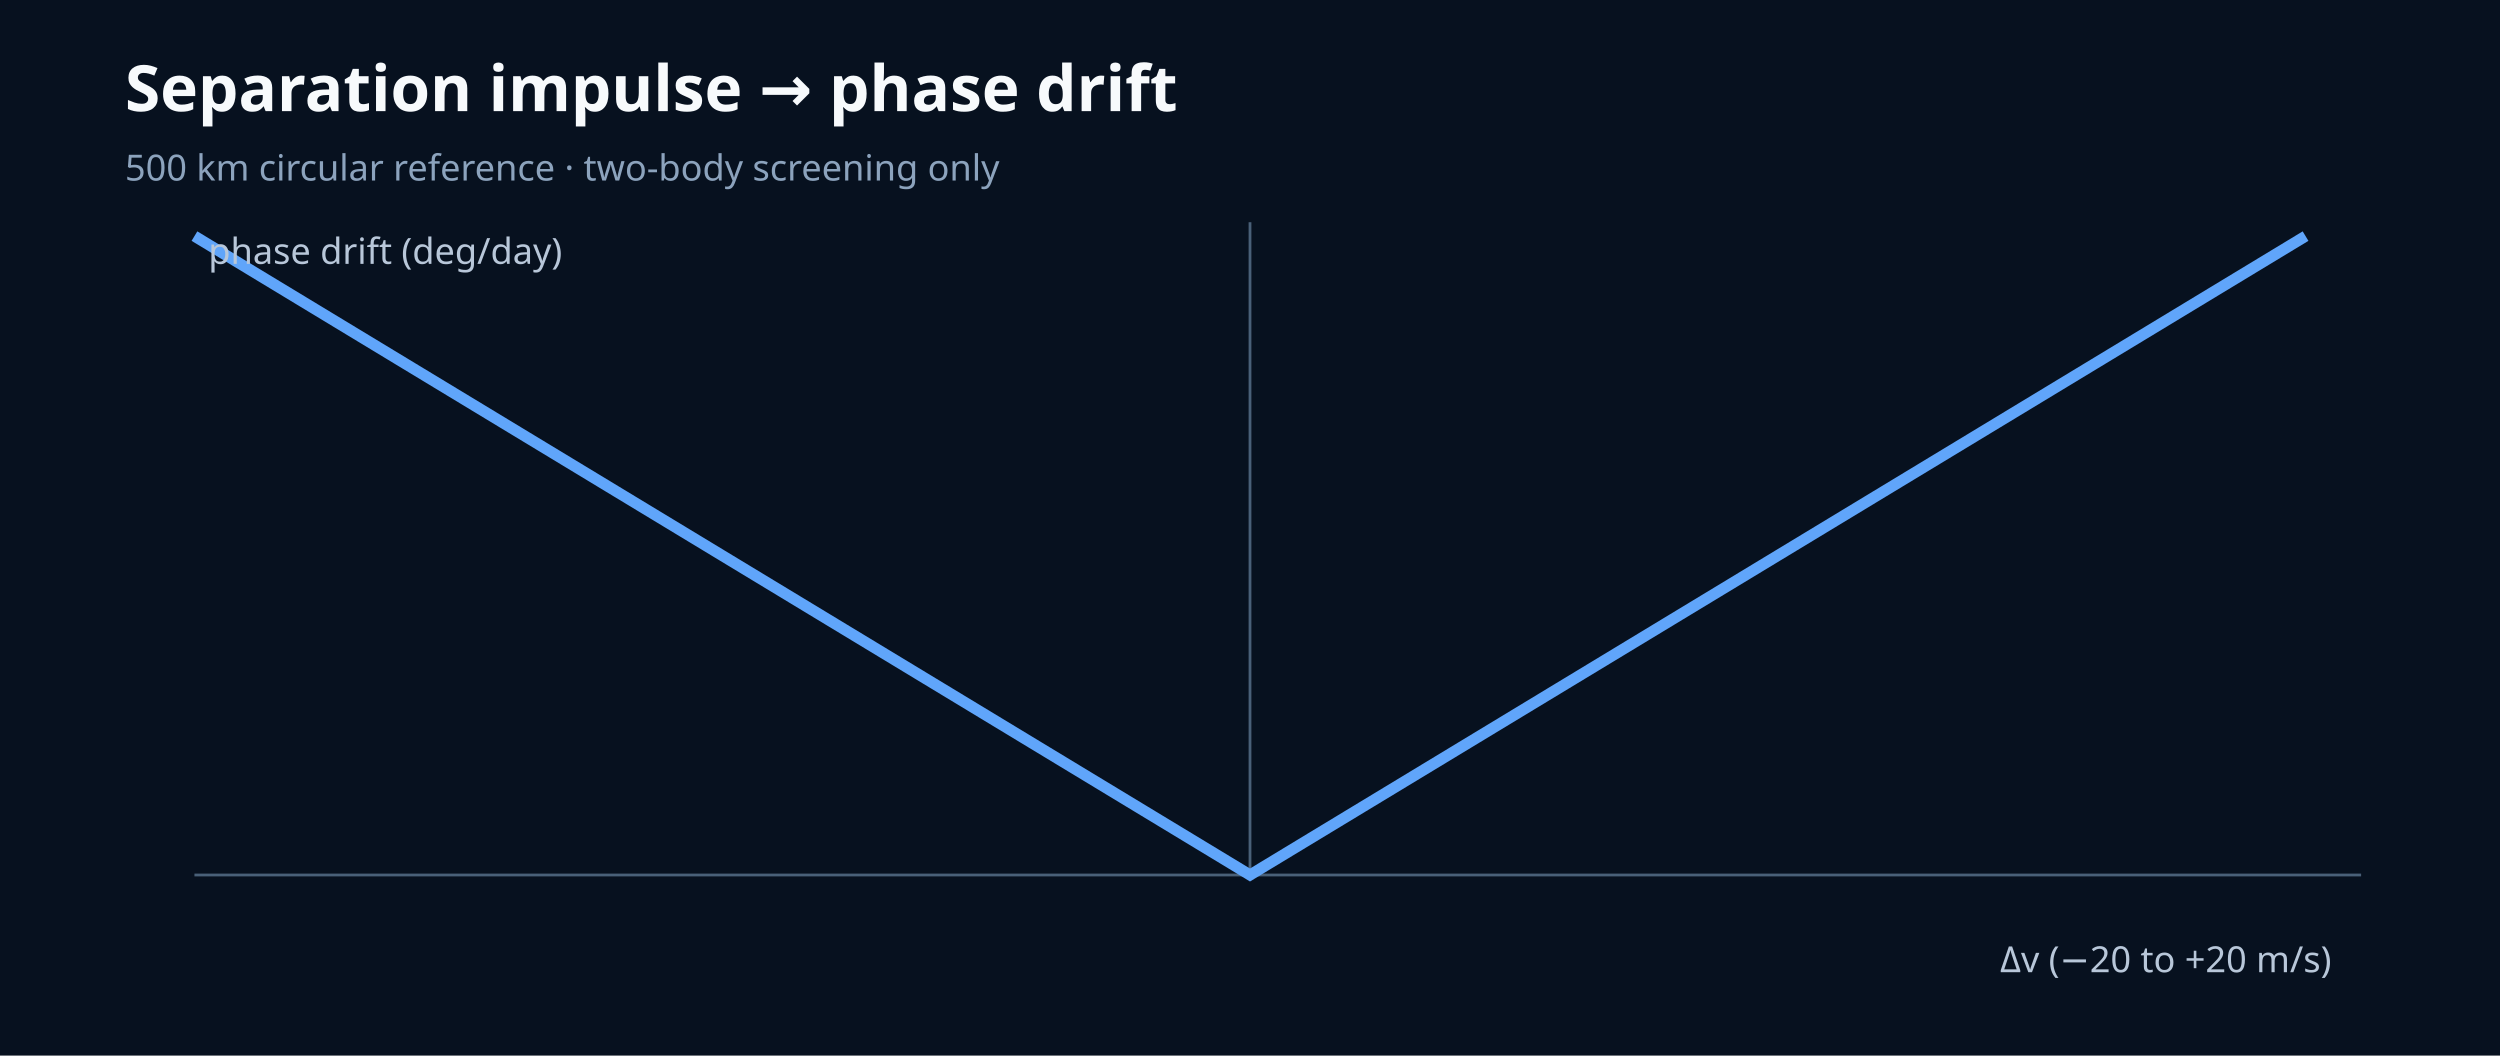
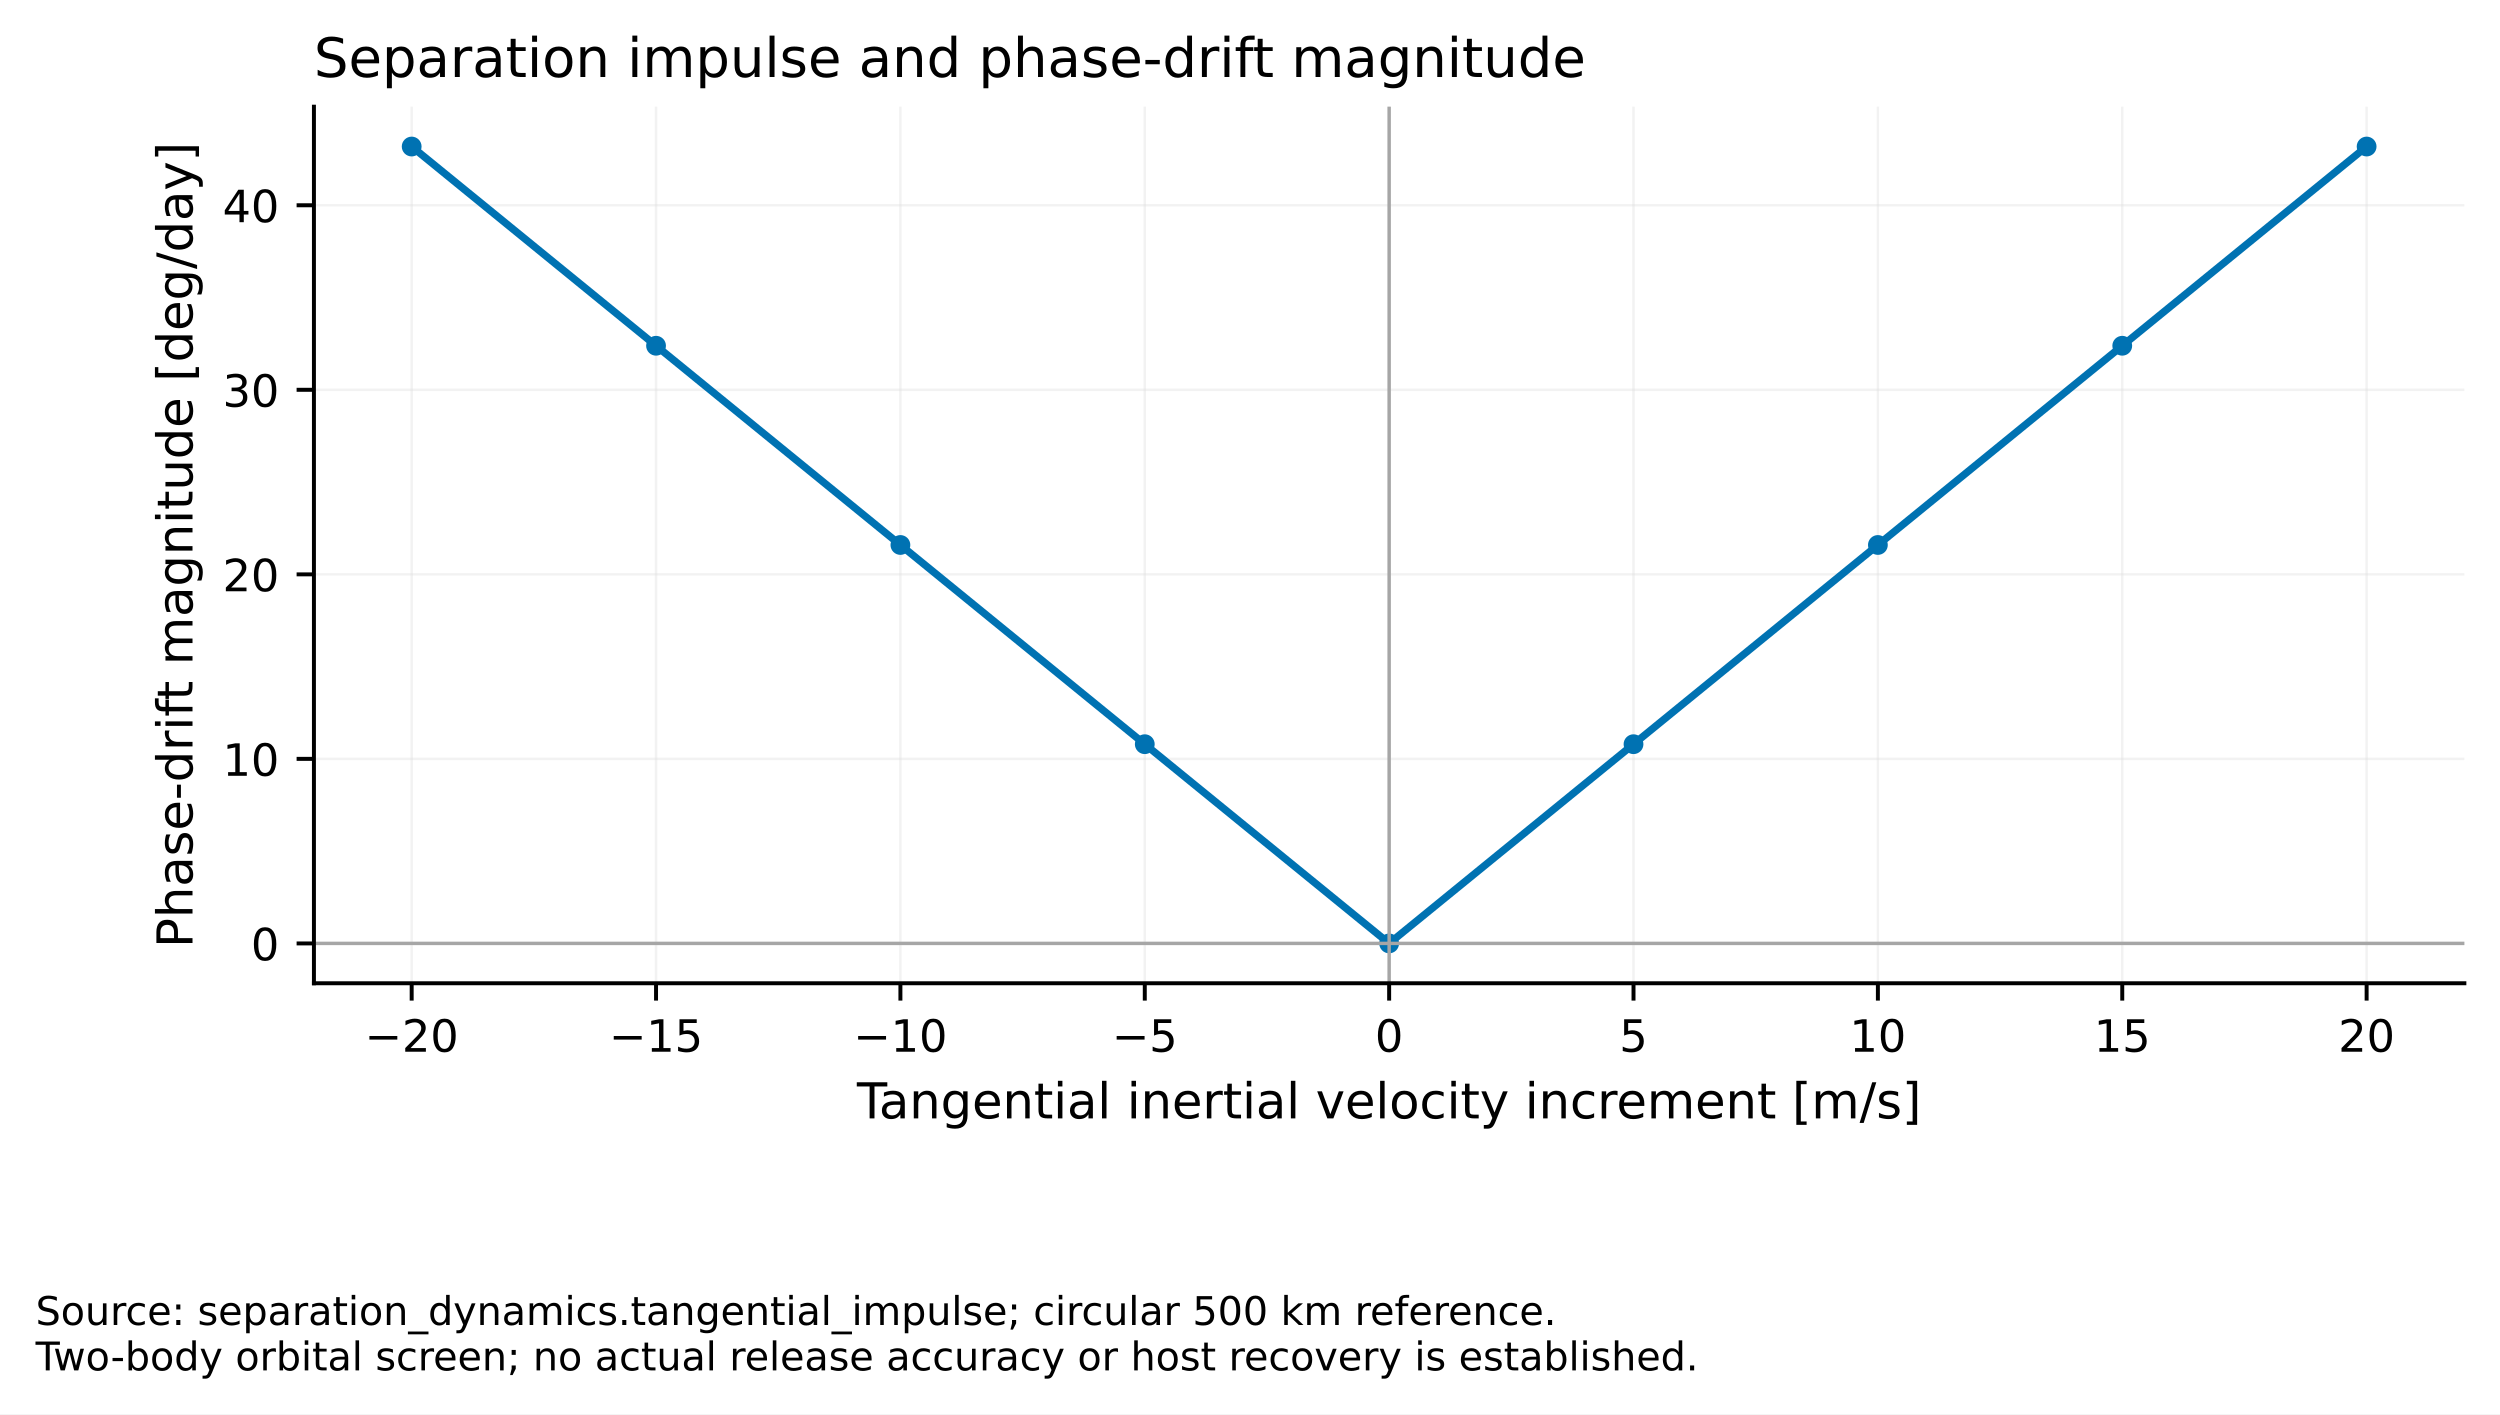
- <svg xmlns="http://www.w3.org/2000/svg" width="900" height="380" viewBox="0 0 900 380">
-   <rect width="100%" height="100%" fill="#07111f" />
-   <text x="45" y="40" fill="#f7fafc" font-family="sans-serif" font-size="23" font-weight="700">Separation impulse → phase drift</text>
-   <text x="45" y="65" fill="#8ca3bd" font-family="sans-serif" font-size="13">500 km circular reference · two-body screening only</text>
-   <line x1="70" y1="315" x2="850" y2="315" stroke="#496078" />
-   <line x1="450" y1="80" x2="450" y2="315" stroke="#496078" />
-   <polyline points="70.0,85.0 108.0,108.0 146.0,131.0 184.0,154.0 222.0,177.0 260.0,200.0 298.0,223.0 336.0,246.0 374.0,269.0 412.0,292.0 450.0,315.0 488.0,292.0 526.0,269.0 564.0,246.0 602.0,223.0 640.0,200.0 678.0,177.0 716.0,154.0 754.0,131.0 792.0,108.0 830.0,85.0" fill="none" stroke="#60a5fa" stroke-width="4" />
-   <text x="720" y="350" fill="#b8c7d9" font-family="sans-serif" font-size="13">Δv (−20 to +20 m/s)</text>
-   <text x="75" y="95" fill="#b8c7d9" font-family="sans-serif" font-size="13">phase drift (deg/day)</text>
+ <svg xmlns="http://www.w3.org/2000/svg" xmlns:xlink="http://www.w3.org/1999/xlink" width="505.152pt" height="285.77pt" viewBox="0 0 505.152 285.77" version="1.1">
+   <defs>
+     <style type="text/css">*{stroke-linejoin: round; stroke-linecap: butt}</style>
+   </defs>
+   <g id="figure_1">
+     <g id="patch_1">
+       <path d="M 0 285.77 L 505.152 285.77 L 505.152 0 L 0 0 z " style="fill: #ffffff" />
+     </g>
+     <g id="axes_1">
+       <g id="patch_2">
+         <path d="M 63.432 198.678 L 497.952 198.678 L 497.952 21.558 L 63.432 21.558 z " style="fill: #ffffff" />
+       </g>
+       <g id="matplotlib.axis_1">
+         <g id="xtick_1">
+           <g id="line2d_1">
+             <path d="M 83.183 198.678 L 83.183 21.558 " clip-path="url(#p0090ca8c1f)" style="fill: none; stroke: #d9d9d9; stroke-opacity: 0.35; stroke-width: 0.5; stroke-linecap: square" />
+           </g>
+           <g id="line2d_2">
+             <defs>
+               <path id="m300dca9a7a" d="M 0 0 L 0 3.5 " style="stroke: #000000; stroke-width: 0.8" />
+             </defs>
+             <g>
+               <use xlink:href="#m300dca9a7a" x="83.183" y="198.678" style="stroke: #000000; stroke-width: 0.8" />
+             </g>
+           </g>
+           <g id="text_1">
+             <text style="font-size: 9px; font-family: 'DejaVu Sans'; text-anchor: middle" x="83.183" y="212.517" transform="rotate(-0 83.18291 212.5169)">−20</text>
+           </g>
+         </g>
+         <g id="xtick_2">
+           <g id="line2d_3">
+             <path d="M 132.56 198.678 L 132.56 21.558 " clip-path="url(#p0090ca8c1f)" style="fill: none; stroke: #d9d9d9; stroke-opacity: 0.35; stroke-width: 0.5; stroke-linecap: square" />
+           </g>
+           <g id="line2d_4">
+             <g>
+               <use xlink:href="#m300dca9a7a" x="132.56" y="198.678" style="stroke: #000000; stroke-width: 0.8" />
+             </g>
+           </g>
+           <g id="text_2">
+             <text style="font-size: 9px; font-family: 'DejaVu Sans'; text-anchor: middle" x="132.56" y="212.517" transform="rotate(-0 132.5602 212.5169)">−15</text>
+           </g>
+         </g>
+         <g id="xtick_3">
+           <g id="line2d_5">
+             <path d="M 181.937 198.678 L 181.937 21.558 " clip-path="url(#p0090ca8c1f)" style="fill: none; stroke: #d9d9d9; stroke-opacity: 0.35; stroke-width: 0.5; stroke-linecap: square" />
+           </g>
+           <g id="line2d_6">
+             <g>
+               <use xlink:href="#m300dca9a7a" x="181.937" y="198.678" style="stroke: #000000; stroke-width: 0.8" />
+             </g>
+           </g>
+           <g id="text_3">
+             <text style="font-size: 9px; font-family: 'DejaVu Sans'; text-anchor: middle" x="181.937" y="212.517" transform="rotate(-0 181.9375 212.5169)">−10</text>
+           </g>
+         </g>
+         <g id="xtick_4">
+           <g id="line2d_7">
+             <path d="M 231.315 198.678 L 231.315 21.558 " clip-path="url(#p0090ca8c1f)" style="fill: none; stroke: #d9d9d9; stroke-opacity: 0.35; stroke-width: 0.5; stroke-linecap: square" />
+           </g>
+           <g id="line2d_8">
+             <g>
+               <use xlink:href="#m300dca9a7a" x="231.315" y="198.678" style="stroke: #000000; stroke-width: 0.8" />
+             </g>
+           </g>
+           <g id="text_4">
+             <text style="font-size: 9px; font-family: 'DejaVu Sans'; text-anchor: middle" x="231.315" y="212.517" transform="rotate(-0 231.3147 212.5169)">−5</text>
+           </g>
+         </g>
+         <g id="xtick_5">
+           <g id="line2d_9">
+             <path d="M 280.692 198.678 L 280.692 21.558 " clip-path="url(#p0090ca8c1f)" style="fill: none; stroke: #d9d9d9; stroke-opacity: 0.35; stroke-width: 0.5; stroke-linecap: square" />
+           </g>
+           <g id="line2d_10">
+             <g>
+               <use xlink:href="#m300dca9a7a" x="280.692" y="198.678" style="stroke: #000000; stroke-width: 0.8" />
+             </g>
+           </g>
+           <g id="text_5">
+             <text style="font-size: 9px; font-family: 'DejaVu Sans'; text-anchor: middle" x="280.692" y="212.517" transform="rotate(-0 280.692 212.5169)">0</text>
+           </g>
+         </g>
+         <g id="xtick_6">
+           <g id="line2d_11">
+             <path d="M 330.069 198.678 L 330.069 21.558 " clip-path="url(#p0090ca8c1f)" style="fill: none; stroke: #d9d9d9; stroke-opacity: 0.35; stroke-width: 0.5; stroke-linecap: square" />
+           </g>
+           <g id="line2d_12">
+             <g>
+               <use xlink:href="#m300dca9a7a" x="330.069" y="198.678" style="stroke: #000000; stroke-width: 0.8" />
+             </g>
+           </g>
+           <g id="text_6">
+             <text style="font-size: 9px; font-family: 'DejaVu Sans'; text-anchor: middle" x="330.069" y="212.517" transform="rotate(-0 330.0693 212.5169)">5</text>
+           </g>
+         </g>
+         <g id="xtick_7">
+           <g id="line2d_13">
+             <path d="M 379.447 198.678 L 379.447 21.558 " clip-path="url(#p0090ca8c1f)" style="fill: none; stroke: #d9d9d9; stroke-opacity: 0.35; stroke-width: 0.5; stroke-linecap: square" />
+           </g>
+           <g id="line2d_14">
+             <g>
+               <use xlink:href="#m300dca9a7a" x="379.447" y="198.678" style="stroke: #000000; stroke-width: 0.8" />
+             </g>
+           </g>
+           <g id="text_7">
+             <text style="font-size: 9px; font-family: 'DejaVu Sans'; text-anchor: middle" x="379.447" y="212.517" transform="rotate(-0 379.4465 212.5169)">10</text>
+           </g>
+         </g>
+         <g id="xtick_8">
+           <g id="line2d_15">
+             <path d="M 428.824 198.678 L 428.824 21.558 " clip-path="url(#p0090ca8c1f)" style="fill: none; stroke: #d9d9d9; stroke-opacity: 0.35; stroke-width: 0.5; stroke-linecap: square" />
+           </g>
+           <g id="line2d_16">
+             <g>
+               <use xlink:href="#m300dca9a7a" x="428.824" y="198.678" style="stroke: #000000; stroke-width: 0.8" />
+             </g>
+           </g>
+           <g id="text_8">
+             <text style="font-size: 9px; font-family: 'DejaVu Sans'; text-anchor: middle" x="428.824" y="212.517" transform="rotate(-0 428.8238 212.5169)">15</text>
+           </g>
+         </g>
+         <g id="xtick_9">
+           <g id="line2d_17">
+             <path d="M 478.201 198.678 L 478.201 21.558 " clip-path="url(#p0090ca8c1f)" style="fill: none; stroke: #d9d9d9; stroke-opacity: 0.35; stroke-width: 0.5; stroke-linecap: square" />
+           </g>
+           <g id="line2d_18">
+             <g>
+               <use xlink:href="#m300dca9a7a" x="478.201" y="198.678" style="stroke: #000000; stroke-width: 0.8" />
+             </g>
+           </g>
+           <g id="text_9">
+             <text style="font-size: 9px; font-family: 'DejaVu Sans'; text-anchor: middle" x="478.201" y="212.517" transform="rotate(-0 478.2011 212.5169)">20</text>
+           </g>
+         </g>
+         <g id="text_10">
+           <text style="font-size: 10px; font-family: 'DejaVu Sans'; text-anchor: middle" x="280.692" y="225.987" transform="rotate(-0 280.692 225.987)">Tangential inertial velocity increment [m/s]</text>
+         </g>
+       </g>
+       <g id="matplotlib.axis_2">
+         <g id="ytick_1">
+           <g id="line2d_19">
+             <path d="M 63.432 190.627 L 497.952 190.627 " clip-path="url(#p0090ca8c1f)" style="fill: none; stroke: #d9d9d9; stroke-opacity: 0.35; stroke-width: 0.5; stroke-linecap: square" />
+           </g>
+           <g id="line2d_20">
+             <defs>
+               <path id="m2a7114f221" d="M 0 0 L -3.5 0 " style="stroke: #000000; stroke-width: 0.8" />
+             </defs>
+             <g>
+               <use xlink:href="#m2a7114f221" x="63.432" y="190.627" style="stroke: #000000; stroke-width: 0.8" />
+             </g>
+           </g>
+           <g id="text_11">
+             <text style="font-size: 9px; font-family: 'DejaVu Sans'; text-anchor: end" x="56.432" y="194.047" transform="rotate(-0 56.432 194.0467)">0</text>
+           </g>
+         </g>
+         <g id="ytick_2">
+           <g id="line2d_21">
+             <path d="M 63.432 153.34 L 497.952 153.34 " clip-path="url(#p0090ca8c1f)" style="fill: none; stroke: #d9d9d9; stroke-opacity: 0.35; stroke-width: 0.5; stroke-linecap: square" />
+           </g>
+           <g id="line2d_22">
+             <g>
+               <use xlink:href="#m2a7114f221" x="63.432" y="153.34" style="stroke: #000000; stroke-width: 0.8" />
+             </g>
+           </g>
+           <g id="text_12">
+             <text style="font-size: 9px; font-family: 'DejaVu Sans'; text-anchor: end" x="56.432" y="156.759" transform="rotate(-0 56.432 156.7594)">10</text>
+           </g>
+         </g>
+         <g id="ytick_3">
+           <g id="line2d_23">
+             <path d="M 63.432 116.053 L 497.952 116.053 " clip-path="url(#p0090ca8c1f)" style="fill: none; stroke: #d9d9d9; stroke-opacity: 0.35; stroke-width: 0.5; stroke-linecap: square" />
+           </g>
+           <g id="line2d_24">
+             <g>
+               <use xlink:href="#m2a7114f221" x="63.432" y="116.053" style="stroke: #000000; stroke-width: 0.8" />
+             </g>
+           </g>
+           <g id="text_13">
+             <text style="font-size: 9px; font-family: 'DejaVu Sans'; text-anchor: end" x="56.432" y="119.472" transform="rotate(-0 56.432 119.4722)">20</text>
+           </g>
+         </g>
+         <g id="ytick_4">
+           <g id="line2d_25">
+             <path d="M 63.432 78.766 L 497.952 78.766 " clip-path="url(#p0090ca8c1f)" style="fill: none; stroke: #d9d9d9; stroke-opacity: 0.35; stroke-width: 0.5; stroke-linecap: square" />
+           </g>
+           <g id="line2d_26">
+             <g>
+               <use xlink:href="#m2a7114f221" x="63.432" y="78.766" style="stroke: #000000; stroke-width: 0.8" />
+             </g>
+           </g>
+           <g id="text_14">
+             <text style="font-size: 9px; font-family: 'DejaVu Sans'; text-anchor: end" x="56.432" y="82.185" transform="rotate(-0 56.432 82.18498)">30</text>
+           </g>
+         </g>
+         <g id="ytick_5">
+           <g id="line2d_27">
+             <path d="M 63.432 41.478 L 497.952 41.478 " clip-path="url(#p0090ca8c1f)" style="fill: none; stroke: #d9d9d9; stroke-opacity: 0.35; stroke-width: 0.5; stroke-linecap: square" />
+           </g>
+           <g id="line2d_28">
+             <g>
+               <use xlink:href="#m2a7114f221" x="63.432" y="41.478" style="stroke: #000000; stroke-width: 0.8" />
+             </g>
+           </g>
+           <g id="text_15">
+             <text style="font-size: 9px; font-family: 'DejaVu Sans'; text-anchor: end" x="56.432" y="44.898" transform="rotate(-0 56.432 44.89775)">40</text>
+           </g>
+         </g>
+         <g id="text_16">
+           <text style="font-size: 10px; font-family: 'DejaVu Sans'; text-anchor: middle" x="38.9" y="110.118" transform="rotate(-90 38.89981 110.1183)">Phase-drift magnitude [deg/day]</text>
+         </g>
+       </g>
+       <g id="line2d_29">
+         <path d="M 83.183 29.609 L 93.058 37.66 L 102.934 45.711 L 112.809 53.762 L 122.685 61.813 L 132.56 69.863 L 142.436 77.914 L 152.311 85.965 L 162.187 94.016 L 172.062 102.067 L 181.937 110.118 L 191.813 118.169 L 201.688 126.22 L 211.564 134.271 L 221.439 142.322 L 231.315 150.373 L 241.19 158.424 L 251.066 166.475 L 260.941 174.525 L 270.817 182.576 L 280.692 190.627 L 290.567 182.576 L 300.443 174.525 L 310.318 166.475 L 320.194 158.424 L 330.069 150.373 L 339.945 142.322 L 349.82 134.271 L 359.696 126.22 L 369.571 118.169 L 379.447 110.118 L 389.322 102.067 L 399.197 94.016 L 409.073 85.965 L 418.948 77.914 L 428.824 69.863 L 438.699 61.813 L 448.575 53.762 L 458.45 45.711 L 468.326 37.66 L 478.201 29.609 " clip-path="url(#p0090ca8c1f)" style="fill: none; stroke: #0072b2; stroke-width: 1.5; stroke-linecap: square" />
+         <defs>
+           <path id="m9127f90dcb" d="M 0 1.5 C 0.398 1.5 0.779 1.342 1.061 1.061 C 1.342 0.779 1.5 0.398 1.5 0 C 1.5 -0.398 1.342 -0.779 1.061 -1.061 C 0.779 -1.342 0.398 -1.5 0 -1.5 C -0.398 -1.5 -0.779 -1.342 -1.061 -1.061 C -1.342 -0.779 -1.5 -0.398 -1.5 0 C -1.5 0.398 -1.342 0.779 -1.061 1.061 C -0.779 1.342 -0.398 1.5 0 1.5 z " style="stroke: #0072b2" />
+         </defs>
+         <g clip-path="url(#p0090ca8c1f)">
+           <use xlink:href="#m9127f90dcb" x="83.183" y="29.609" style="fill: #0072b2; stroke: #0072b2" />
+           <use xlink:href="#m9127f90dcb" x="132.56" y="69.863" style="fill: #0072b2; stroke: #0072b2" />
+           <use xlink:href="#m9127f90dcb" x="181.937" y="110.118" style="fill: #0072b2; stroke: #0072b2" />
+           <use xlink:href="#m9127f90dcb" x="231.315" y="150.373" style="fill: #0072b2; stroke: #0072b2" />
+           <use xlink:href="#m9127f90dcb" x="280.692" y="190.627" style="fill: #0072b2; stroke: #0072b2" />
+           <use xlink:href="#m9127f90dcb" x="330.069" y="150.373" style="fill: #0072b2; stroke: #0072b2" />
+           <use xlink:href="#m9127f90dcb" x="379.447" y="110.118" style="fill: #0072b2; stroke: #0072b2" />
+           <use xlink:href="#m9127f90dcb" x="428.824" y="69.863" style="fill: #0072b2; stroke: #0072b2" />
+           <use xlink:href="#m9127f90dcb" x="478.201" y="29.609" style="fill: #0072b2; stroke: #0072b2" />
+         </g>
+       </g>
+       <g id="line2d_30">
+         <path d="M 63.432 190.627 L 497.952 190.627 " clip-path="url(#p0090ca8c1f)" style="fill: none; stroke: #a6a6a6; stroke-width: 0.7; stroke-linecap: square" />
+       </g>
+       <g id="line2d_31">
+         <path d="M 280.692 198.678 L 280.692 21.558 " clip-path="url(#p0090ca8c1f)" style="fill: none; stroke: #a6a6a6; stroke-width: 0.7; stroke-linecap: square" />
+       </g>
+       <g id="patch_3">
+         <path d="M 63.432 198.678 L 63.432 21.558 " style="fill: none; stroke: #000000; stroke-width: 0.8; stroke-linejoin: miter; stroke-linecap: square" />
+       </g>
+       <g id="patch_4">
+         <path d="M 63.432 198.678 L 497.952 198.678 " style="fill: none; stroke: #000000; stroke-width: 0.8; stroke-linejoin: miter; stroke-linecap: square" />
+       </g>
+       <g id="text_17">
+         <text style="font-size: 11px; font-family: 'DejaVu Sans'; text-anchor: start" x="63.432" y="15.558" transform="rotate(-0 63.432 15.55828)">Separation impulse and phase-drift magnitude</text>
+       </g>
+     </g>
+     <g id="text_18">
+       <text style="font-size: 8px; font-family: 'DejaVu Sans'" transform="translate(7.2 267.7255)">Source: separation_dynamics.tangential_impulse; circular 500 km reference.</text>
+       <text style="font-size: 8px; font-family: 'DejaVu Sans'" transform="translate(7.2 276.9063)">Two-body orbital screen; no actual release accuracy or host recovery is established.</text>
+     </g>
+   </g>
+   <defs>
+     <clipPath id="p0090ca8c1f">
+       <rect x="63.432" y="21.558" width="434.52" height="177.12" />
+     </clipPath>
+   </defs>
</svg>
